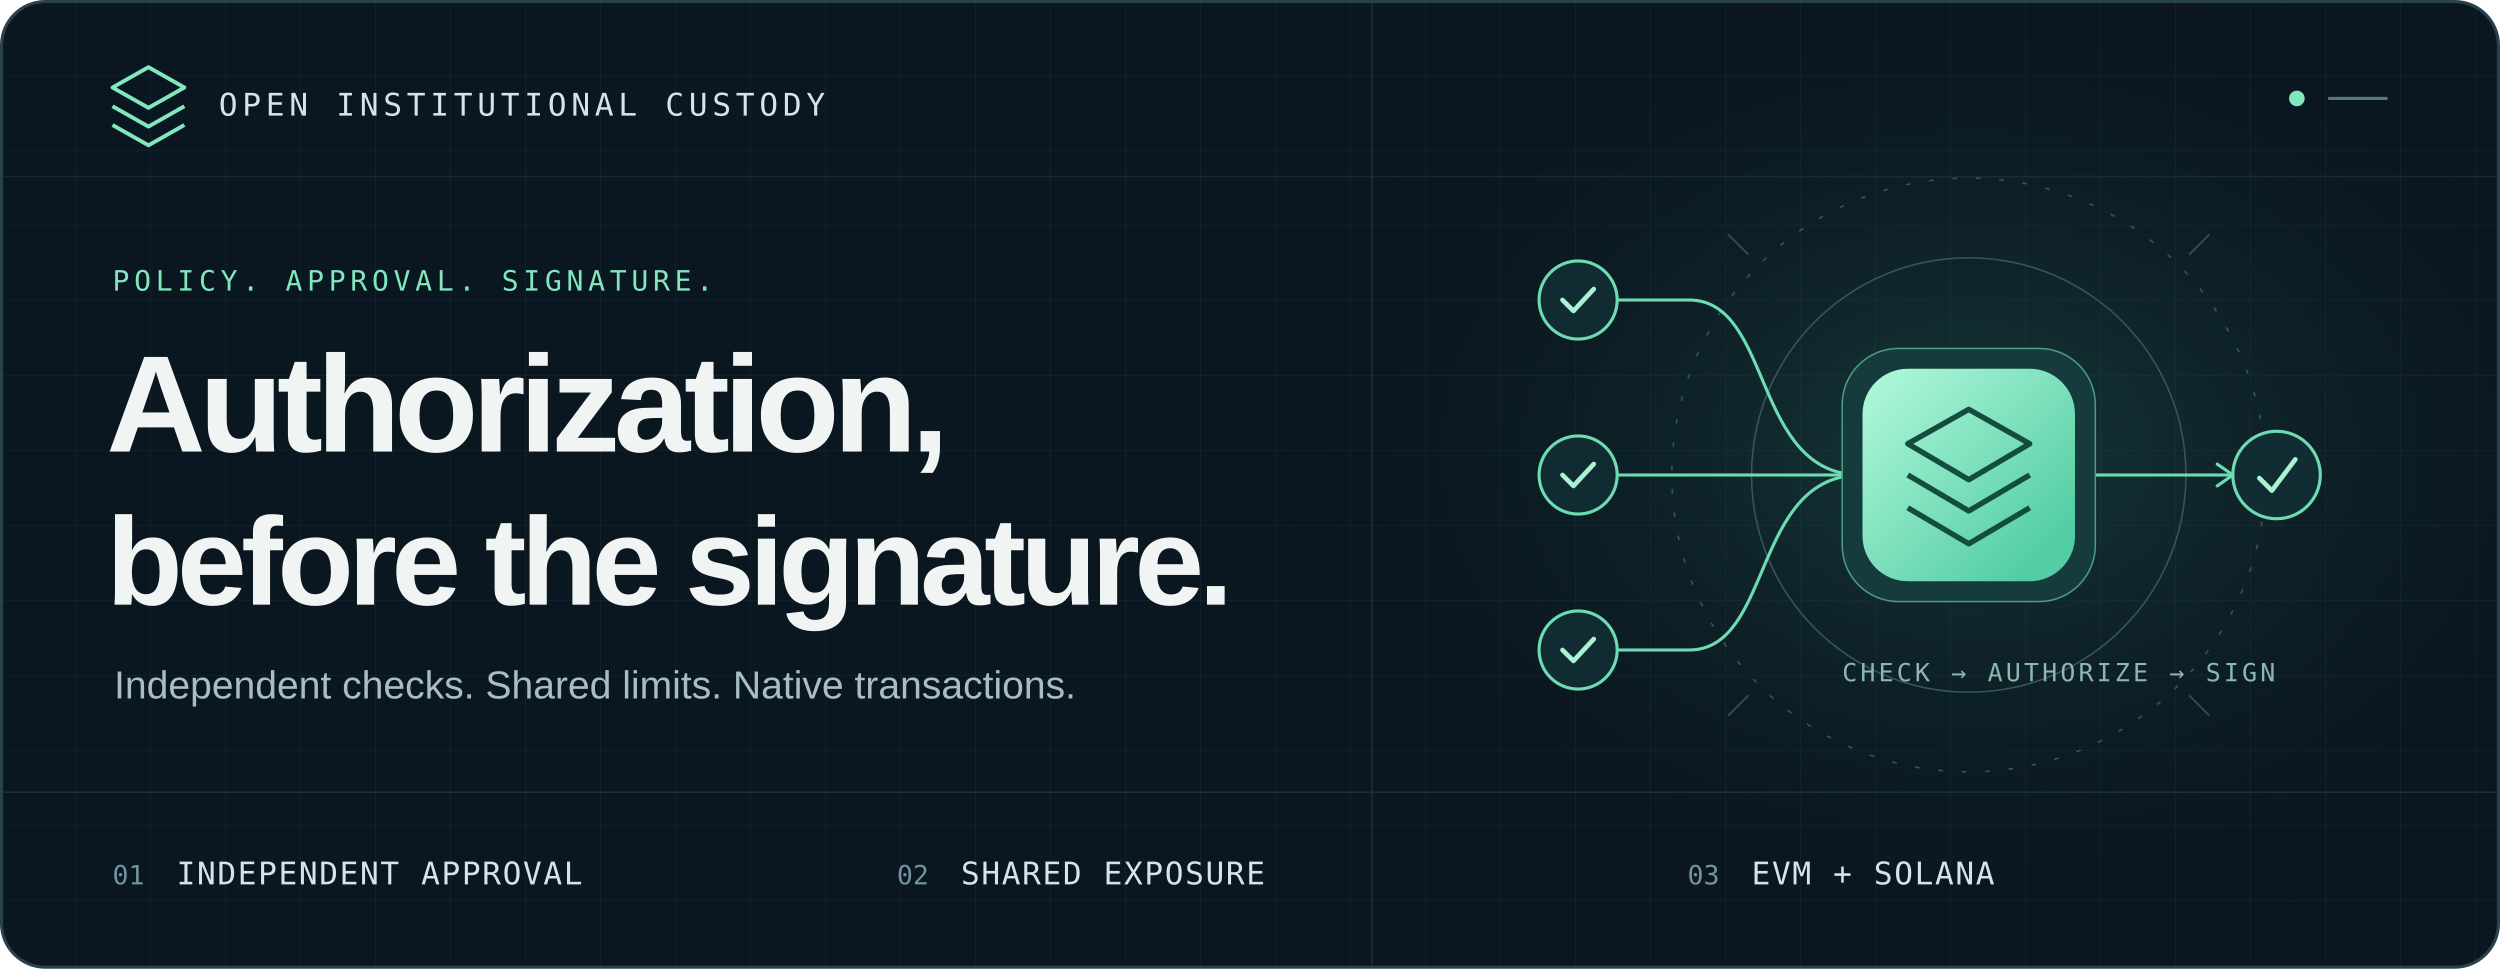
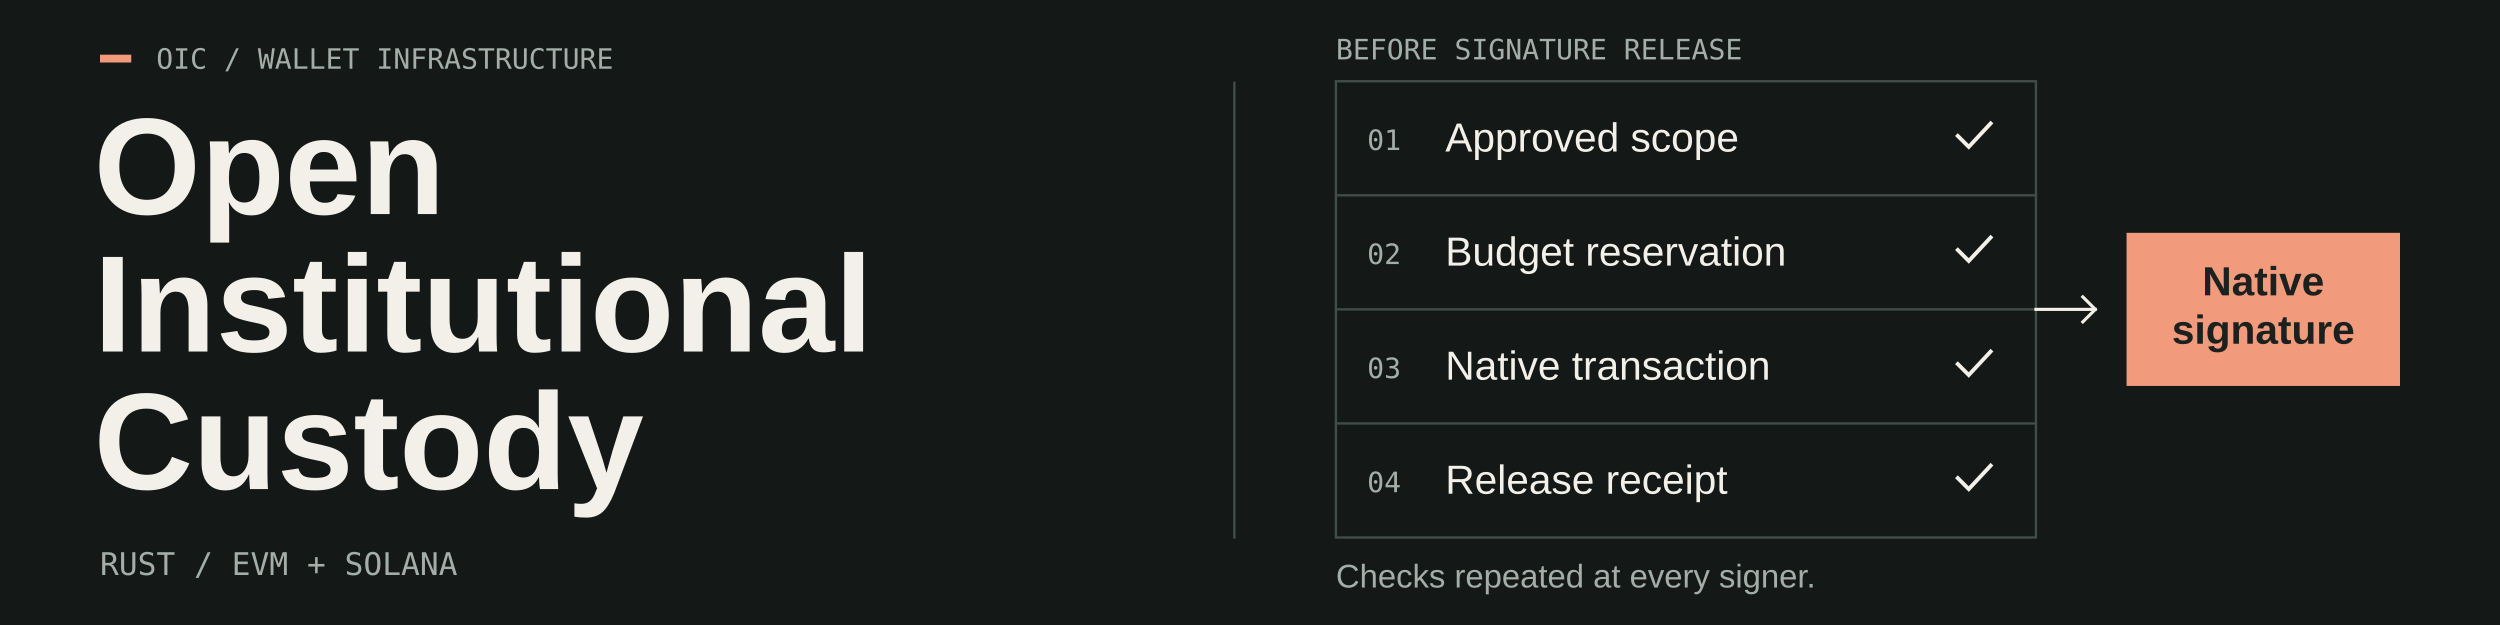
- <svg xmlns="http://www.w3.org/2000/svg" width="1600" height="620" viewBox="0 0 1600 620" fill="none" role="img" aria-labelledby="title desc">
-   <defs>
-     <pattern id="grid" width="48" height="48" patternUnits="userSpaceOnUse">
-       <path d="M48 0H0V48" stroke="#29404D" stroke-opacity=".32" />
-     </pattern>
-     <radialGradient id="glow" cx="0" cy="0" r="1" gradientTransform="translate(1260 290) rotate(90) scale(330 460)" gradientUnits="userSpaceOnUse">
-       <stop stop-color="#235D52" stop-opacity=".5" />
-       <stop offset="1" stop-color="#0A1620" stop-opacity="0" />
-     </radialGradient>
-     <linearGradient id="core" x1="1190" y1="234" x2="1310" y2="354" gradientUnits="userSpaceOnUse">
-       <stop stop-color="#B5FADD" />
-       <stop offset="1" stop-color="#53CDA3" />
-     </linearGradient>
-     <clipPath id="bounds">
-       <rect x="1" y="1" width="1598" height="618" rx="28" />
-     </clipPath>
-   </defs>
-   <g clip-path="url(#bounds)">
-     <rect width="1600" height="620" fill="#0A1620" />
-     <rect width="1600" height="620" fill="url(#grid)" />
-     <rect width="1600" height="620" fill="url(#glow)" />
-     <path d="M878 0V620M0 507H1600" stroke="#29404D" stroke-opacity=".55" />
-     <path d="M0 113H1600" stroke="#29404D" stroke-opacity=".45" />
-     <g transform="translate(72 42)" stroke="#81E8BE" stroke-width="2.5" stroke-linejoin="round">
-       <path d="m0 14 23-13 23 13-23 13L0 14Z" />
-       <path d="m0 26 23 13 23-13M0 38l23 13 23-13" />
-     </g>
-     <text x="140" y="74" fill="#D4E5E9" font-family="ui-monospace, SFMono-Regular, Consolas, monospace" font-size="20" letter-spacing="3">OPEN INSTITUTIONAL CUSTODY</text>
-     <circle cx="1470" cy="63" r="5" fill="#81E8BE" />
-     <path d="M1490 63h38" stroke="#547780" stroke-width="2" />
-     <text x="72" y="186" fill="#81E8BE" font-family="ui-monospace, SFMono-Regular, Consolas, monospace" font-size="18" letter-spacing="3">POLICY. APPROVAL. SIGNATURE.</text>
-     <text x="68" y="289" fill="#F0F5F4" font-family="Arial, Helvetica, sans-serif" font-size="88" font-weight="700" letter-spacing="-4">Authorization,</text>
-     <text x="68" y="387" fill="#F0F5F4" font-family="Arial, Helvetica, sans-serif" font-size="80" font-weight="700" letter-spacing="-3.5">before the signature.</text>
-     <text x="73" y="447" fill="#A7BEC7" font-family="Arial, Helvetica, sans-serif" font-size="25">Independent checks. Shared limits. Native transactions.</text>
-     <g stroke="#35565E">
-       <circle cx="1260" cy="304" r="190" stroke-dasharray="3 12" />
-       <circle cx="1260" cy="304" r="139" />
-       <path d="M1106 150l13 13m282 282 13 13M1106 458l13-13m282-282 13-13" />
-     </g>
-     <g stroke="#6DDCB2" stroke-width="2">
-       <path d="M1034 192h47c54 0 40 112 110 112" />
-       <path d="M1034 304h157" />
-       <path d="M1034 416h47c54 0 40-112 110-112" />
-       <path d="M1330 304h99" />
-       <path d="m1419 297 10 7-10 7" stroke-linecap="round" stroke-linejoin="round" />
-     </g>
-     <g fill="#112B32" stroke="#6DDCB2" stroke-width="2">
-       <circle cx="1010" cy="192" r="25" />
-       <circle cx="1010" cy="304" r="25" />
-       <circle cx="1010" cy="416" r="25" />
-     </g>
-     <g stroke="#A9F3D4" stroke-width="3" stroke-linecap="round" stroke-linejoin="round">
-       <path d="m1000 192 7 7 13-14M1000 304l7 7 13-14M1000 416l7 7 13-14" />
-     </g>
-     <rect x="1179" y="223" width="162" height="162" rx="36" fill="#153B3C" stroke="#4C9A83" />
-     <rect x="1192" y="236" width="136" height="136" rx="29" fill="url(#core)" />
-     <g stroke="#124D40" stroke-width="3.5" stroke-linejoin="round">
-       <path d="m1221 284 39-22 39 22-39 23-39-23Z" />
-       <path d="m1221 304 39 23 39-23M1221 325l39 23 39-23" />
-     </g>
-     <circle cx="1457" cy="304" r="28" fill="#122C33" stroke="#6DDCB2" stroke-width="2" />
-     <path d="m1446 306 8 8 15-20" stroke="#A9F3D4" stroke-width="3" stroke-linecap="round" stroke-linejoin="round" />
-     <text x="1179" y="436" fill="#8CB8B0" font-family="ui-monospace, SFMono-Regular, Consolas, monospace" font-size="16" letter-spacing="2">CHECK → AUTHORIZE → SIGN</text>
-     <g font-family="ui-monospace, SFMono-Regular, Consolas, monospace">
-       <text x="72" y="566" fill="#72939F" font-size="17">01</text>
-       <text x="113" y="566" fill="#D4E5E9" font-size="20" letter-spacing="1">INDEPENDENT APPROVAL</text>
-       <text x="574" y="566" fill="#72939F" font-size="17">02</text>
-       <text x="615" y="566" fill="#D4E5E9" font-size="20" letter-spacing="1">SHARED EXPOSURE</text>
-       <text x="1080" y="566" fill="#72939F" font-size="17">03</text>
-       <text x="1121" y="566" fill="#D4E5E9" font-size="20" letter-spacing="1">EVM + SOLANA</text>
-     </g>
+ <svg xmlns="http://www.w3.org/2000/svg" width="1600" height="400" viewBox="0 0 1600 400">
+   <rect id="background" data-name="background" fill="#141918" stroke="none" stroke-width="1" x="0" y="0" width="1600" height="400" />
+   <g id="wordmark" data-name="Project identity" fill="none" stroke="#111827" stroke-width="2">
+     <rect id="registration-mark" data-name="registration-mark" fill="#f19a7c" stroke="none" stroke-width="1" x="64" y="35" width="20" height="5" />
+     <text id="wordmark-code" data-name="OIC / WALLET INFRASTRUCTURE" fill="#a4aea8" stroke="none" font-family="Consolas, monospace" font-size="18" font-weight="400" text-anchor="start" x="100" y="44">OIC / WALLET INFRASTRUCTURE</text>
+     <text id="wordmark-open" data-name="Open" fill="#f2f0e8" stroke="none" font-family="Arial, Helvetica, sans-serif" font-size="88" font-weight="700" text-anchor="start" x="60" y="137">Open</text>
+     <text id="wordmark-institutional" data-name="Institutional" fill="#f2f0e8" stroke="none" font-family="Arial, Helvetica, sans-serif" font-size="88" font-weight="700" text-anchor="start" x="60" y="225">Institutional</text>
+     <text id="wordmark-custody" data-name="Custody" fill="#f2f0e8" stroke="none" font-family="Arial, Helvetica, sans-serif" font-size="88" font-weight="700" text-anchor="start" x="60" y="313">Custody</text>
+     <text id="platforms" data-name="RUST  /  EVM + SOLANA" fill="#a4aea8" stroke="none" font-family="Consolas, monospace" font-size="20" font-weight="400" text-anchor="start" x="64" y="368">RUST  /  EVM + SOLANA</text>
  </g>
-   <rect x="1" y="1" width="1598" height="618" rx="28" stroke="#29404D" stroke-width="2" />
+   <path id="panel-divider" data-name="panel-divider" fill="none" stroke="#414d47" stroke-width="1.5" stroke-linecap="square" stroke-linejoin="miter" d="M 790 53 L 790 344" />
+   <g id="verification-gate" data-name="Independent signer checks" fill="none" stroke="#111827" stroke-width="2">
+     <text id="gate-heading" data-name="BEFORE SIGNATURE RELEASE" fill="#a4aea8" stroke="none" font-family="Consolas, monospace" font-size="18" font-weight="400" text-anchor="start" x="855" y="38">BEFORE SIGNATURE RELEASE</text>
+     <rect id="gate-outline" data-name="gate-outline" fill="none" stroke="#414d47" stroke-width="1.5" x="855" y="52" width="448" height="292" />
+     <text id="check-0-number" data-name="01" fill="#a4aea8" stroke="none" font-family="Consolas, monospace" font-size="18" font-weight="400" text-anchor="start" x="875" y="96">01</text>
+     <text id="check-0-label" data-name="Approved scope" fill="#f2f0e8" stroke="none" font-family="Arial, Helvetica, sans-serif" font-size="26" font-weight="500" text-anchor="start" x="925" y="97">Approved scope</text>
+     <path id="check-0-tick" data-name="check-0-tick" fill="none" stroke="#f2f0e8" stroke-width="2.5" stroke-linecap="square" stroke-linejoin="miter" d="M 1253 87 L 1260 94 L 1274 79" />
+     <path id="row-1-divider" data-name="row-1-divider" fill="none" stroke="#414d47" stroke-width="1.5" stroke-linecap="square" stroke-linejoin="miter" d="M 855 125 L 1303 125" />
+     <text id="check-1-number" data-name="02" fill="#a4aea8" stroke="none" font-family="Consolas, monospace" font-size="18" font-weight="400" text-anchor="start" x="875" y="169">02</text>
+     <text id="check-1-label" data-name="Budget reservation" fill="#f2f0e8" stroke="none" font-family="Arial, Helvetica, sans-serif" font-size="26" font-weight="500" text-anchor="start" x="925" y="170">Budget reservation</text>
+     <path id="check-1-tick" data-name="check-1-tick" fill="none" stroke="#f2f0e8" stroke-width="2.5" stroke-linecap="square" stroke-linejoin="miter" d="M 1253 160 L 1260 167 L 1274 152" />
+     <path id="row-2-divider" data-name="row-2-divider" fill="none" stroke="#414d47" stroke-width="1.5" stroke-linecap="square" stroke-linejoin="miter" d="M 855 198 L 1303 198" />
+     <text id="check-2-number" data-name="03" fill="#a4aea8" stroke="none" font-family="Consolas, monospace" font-size="18" font-weight="400" text-anchor="start" x="875" y="242">03</text>
+     <text id="check-2-label" data-name="Native transaction" fill="#f2f0e8" stroke="none" font-family="Arial, Helvetica, sans-serif" font-size="26" font-weight="500" text-anchor="start" x="925" y="243">Native transaction</text>
+     <path id="check-2-tick" data-name="check-2-tick" fill="none" stroke="#f2f0e8" stroke-width="2.5" stroke-linecap="square" stroke-linejoin="miter" d="M 1253 233 L 1260 240 L 1274 225" />
+     <path id="row-3-divider" data-name="row-3-divider" fill="none" stroke="#414d47" stroke-width="1.5" stroke-linecap="square" stroke-linejoin="miter" d="M 855 271 L 1303 271" />
+     <text id="check-3-number" data-name="04" fill="#a4aea8" stroke="none" font-family="Consolas, monospace" font-size="18" font-weight="400" text-anchor="start" x="875" y="315">04</text>
+     <text id="check-3-label" data-name="Release receipt" fill="#f2f0e8" stroke="none" font-family="Arial, Helvetica, sans-serif" font-size="26" font-weight="500" text-anchor="start" x="925" y="316">Release receipt</text>
+     <path id="check-3-tick" data-name="check-3-tick" fill="none" stroke="#f2f0e8" stroke-width="2.5" stroke-linecap="square" stroke-linejoin="miter" d="M 1253 306 L 1260 313 L 1274 298" />
+     <text id="gate-caption" data-name="Checks repeated at every signer." fill="#a4aea8" stroke="none" font-family="Arial, Helvetica, sans-serif" font-size="21" font-weight="400" text-anchor="start" x="855" y="376">Checks repeated at every signer.</text>
+   </g>
+   <g id="signature" data-name="Native signature output" fill="none" stroke="#111827" stroke-width="2">
+     <path id="release-arrow" data-name="release-arrow" fill="none" stroke="#f2f0e8" stroke-width="2" stroke-linecap="square" stroke-linejoin="miter" d="M 1303 198 L 1341 198" />
+     <path id="release-arrowhead" data-name="release-arrowhead" fill="none" stroke="#f2f0e8" stroke-width="2" stroke-linecap="square" stroke-linejoin="miter" d="M 1333 190 L 1341 198 L 1333 206" />
+     <rect id="signature-output" data-name="signature-output" fill="#f19a7c" stroke="none" stroke-width="1" x="1361" y="149" width="175" height="98" />
+     <text id="signature-native" data-name="Native" fill="#1c211f" stroke="none" font-family="Arial, Helvetica, sans-serif" font-size="26" font-weight="600" text-anchor="middle" x="1448.5" y="189">Native</text>
+     <text id="signature-label" data-name="signature" fill="#1c211f" stroke="none" font-family="Arial, Helvetica, sans-serif" font-size="26" font-weight="600" text-anchor="middle" x="1448.5" y="220">signature</text>
+   </g>
</svg>
